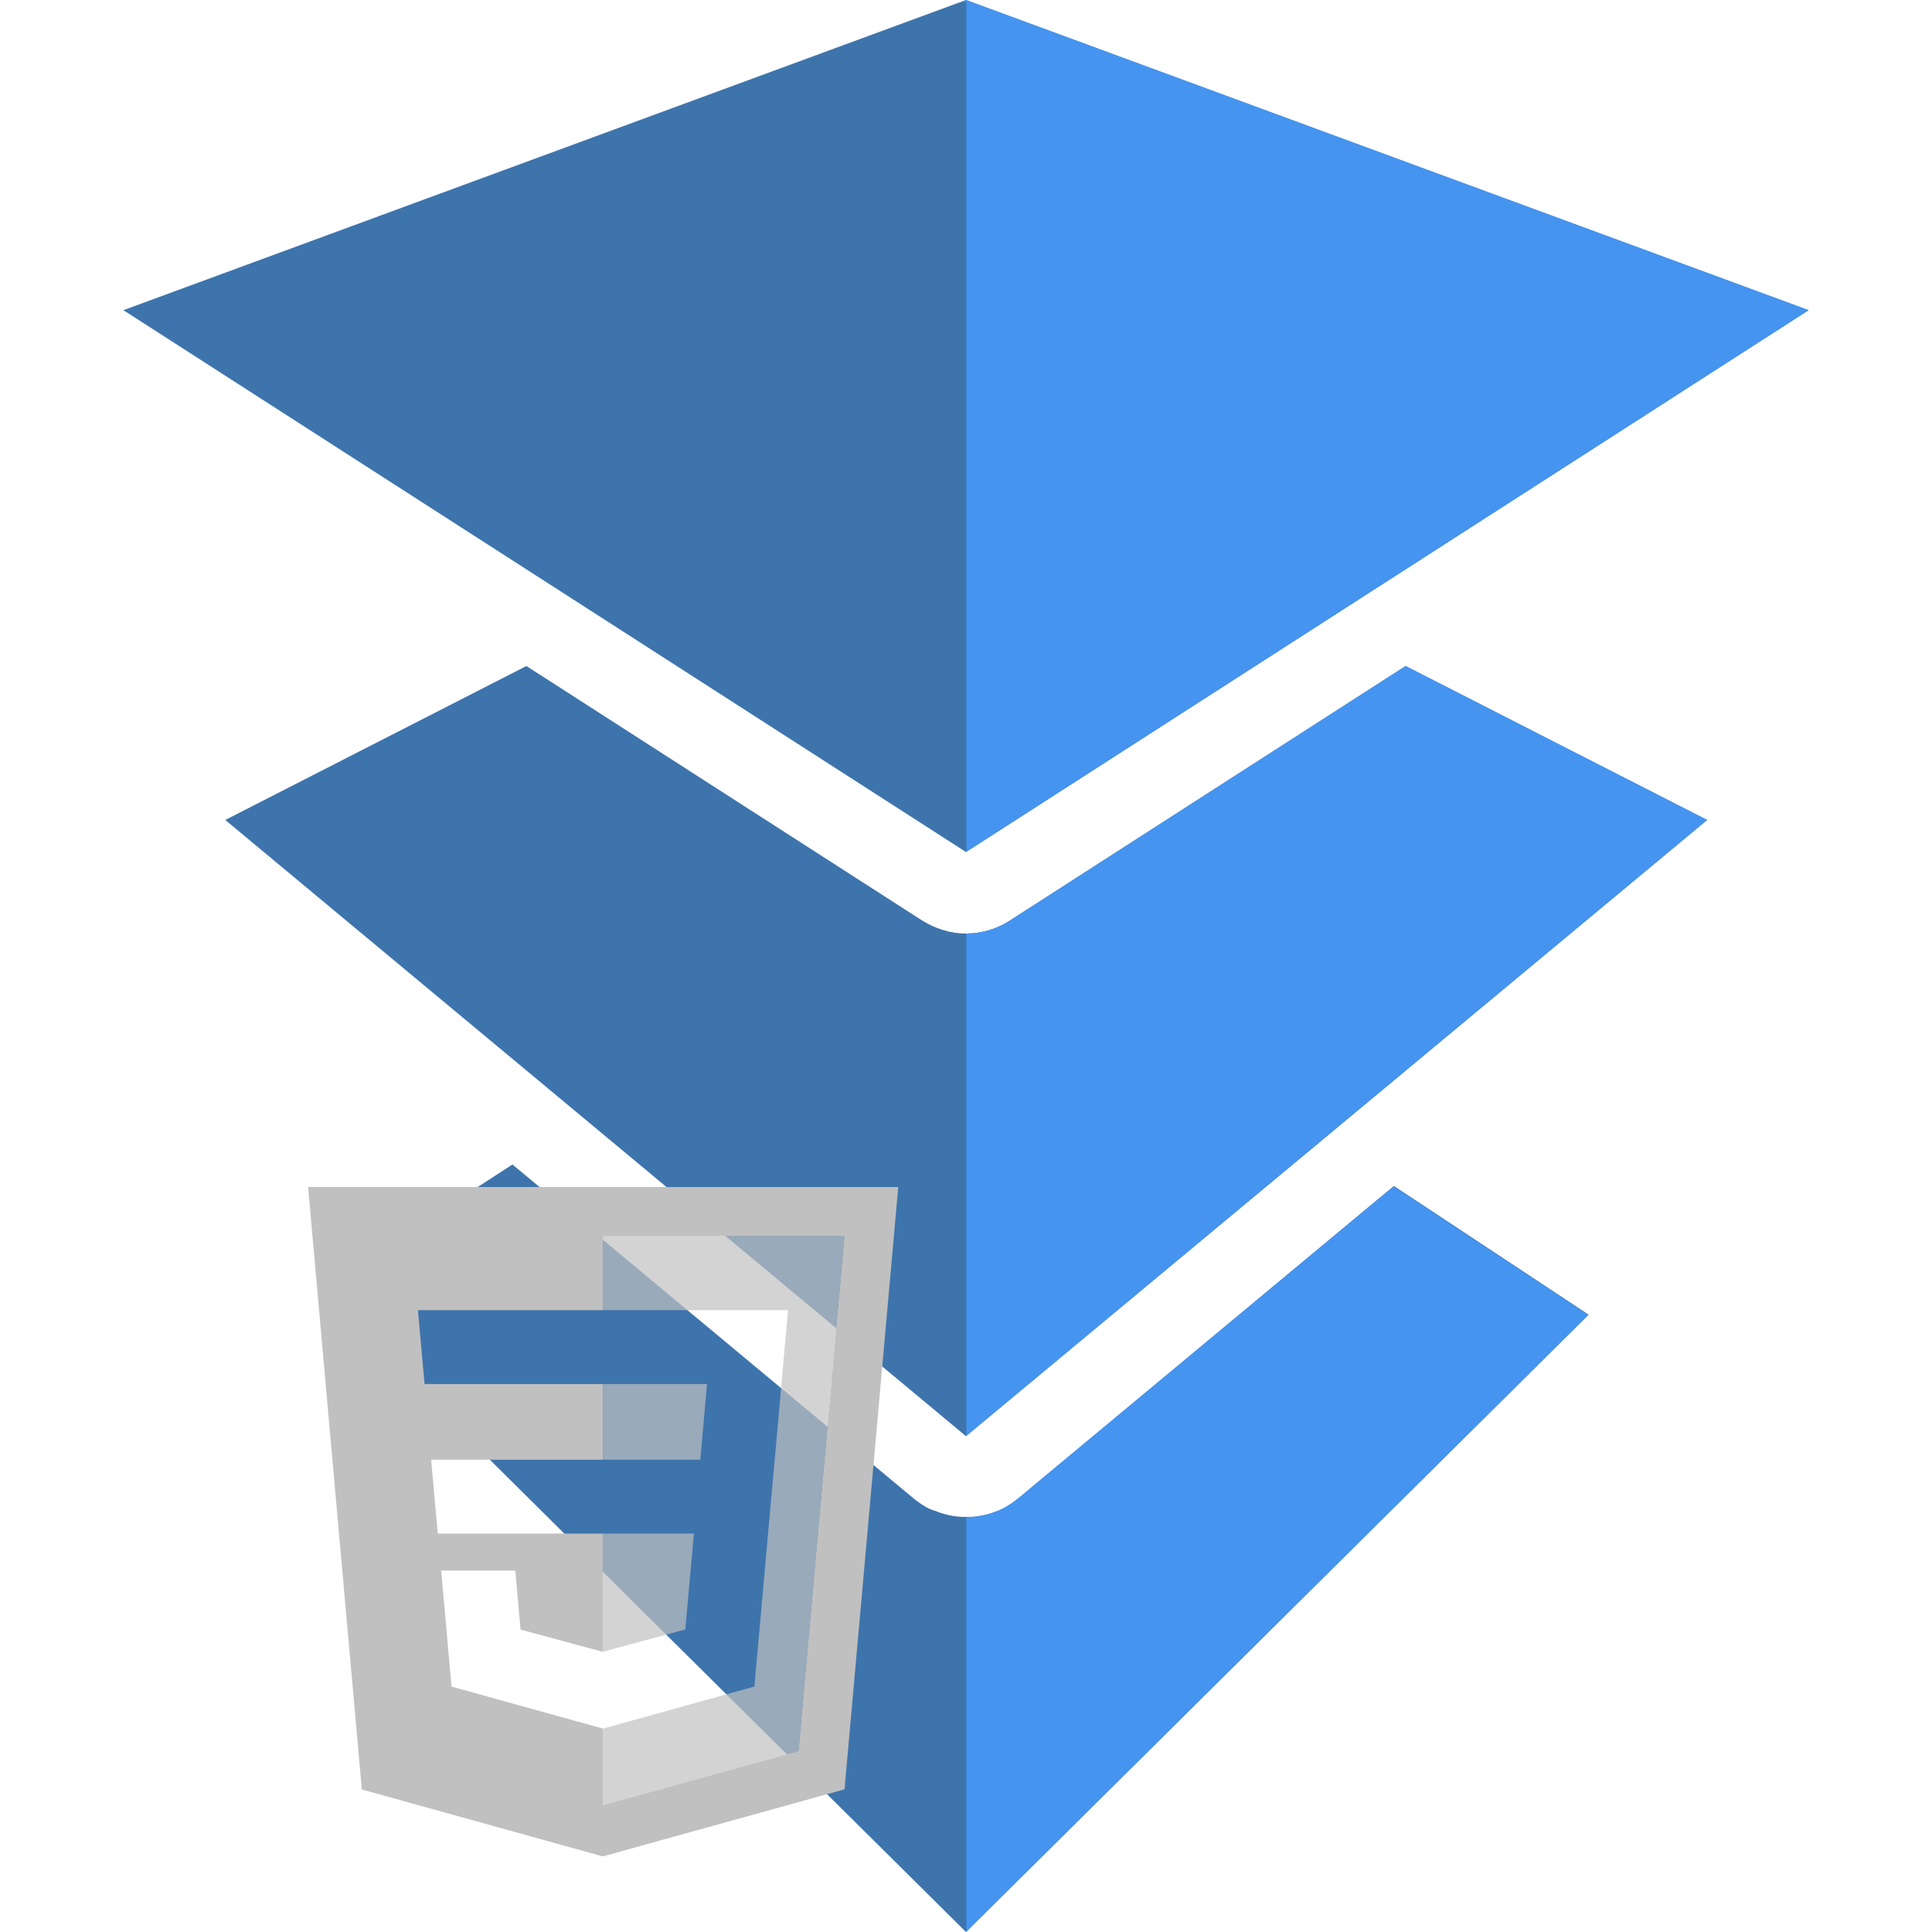
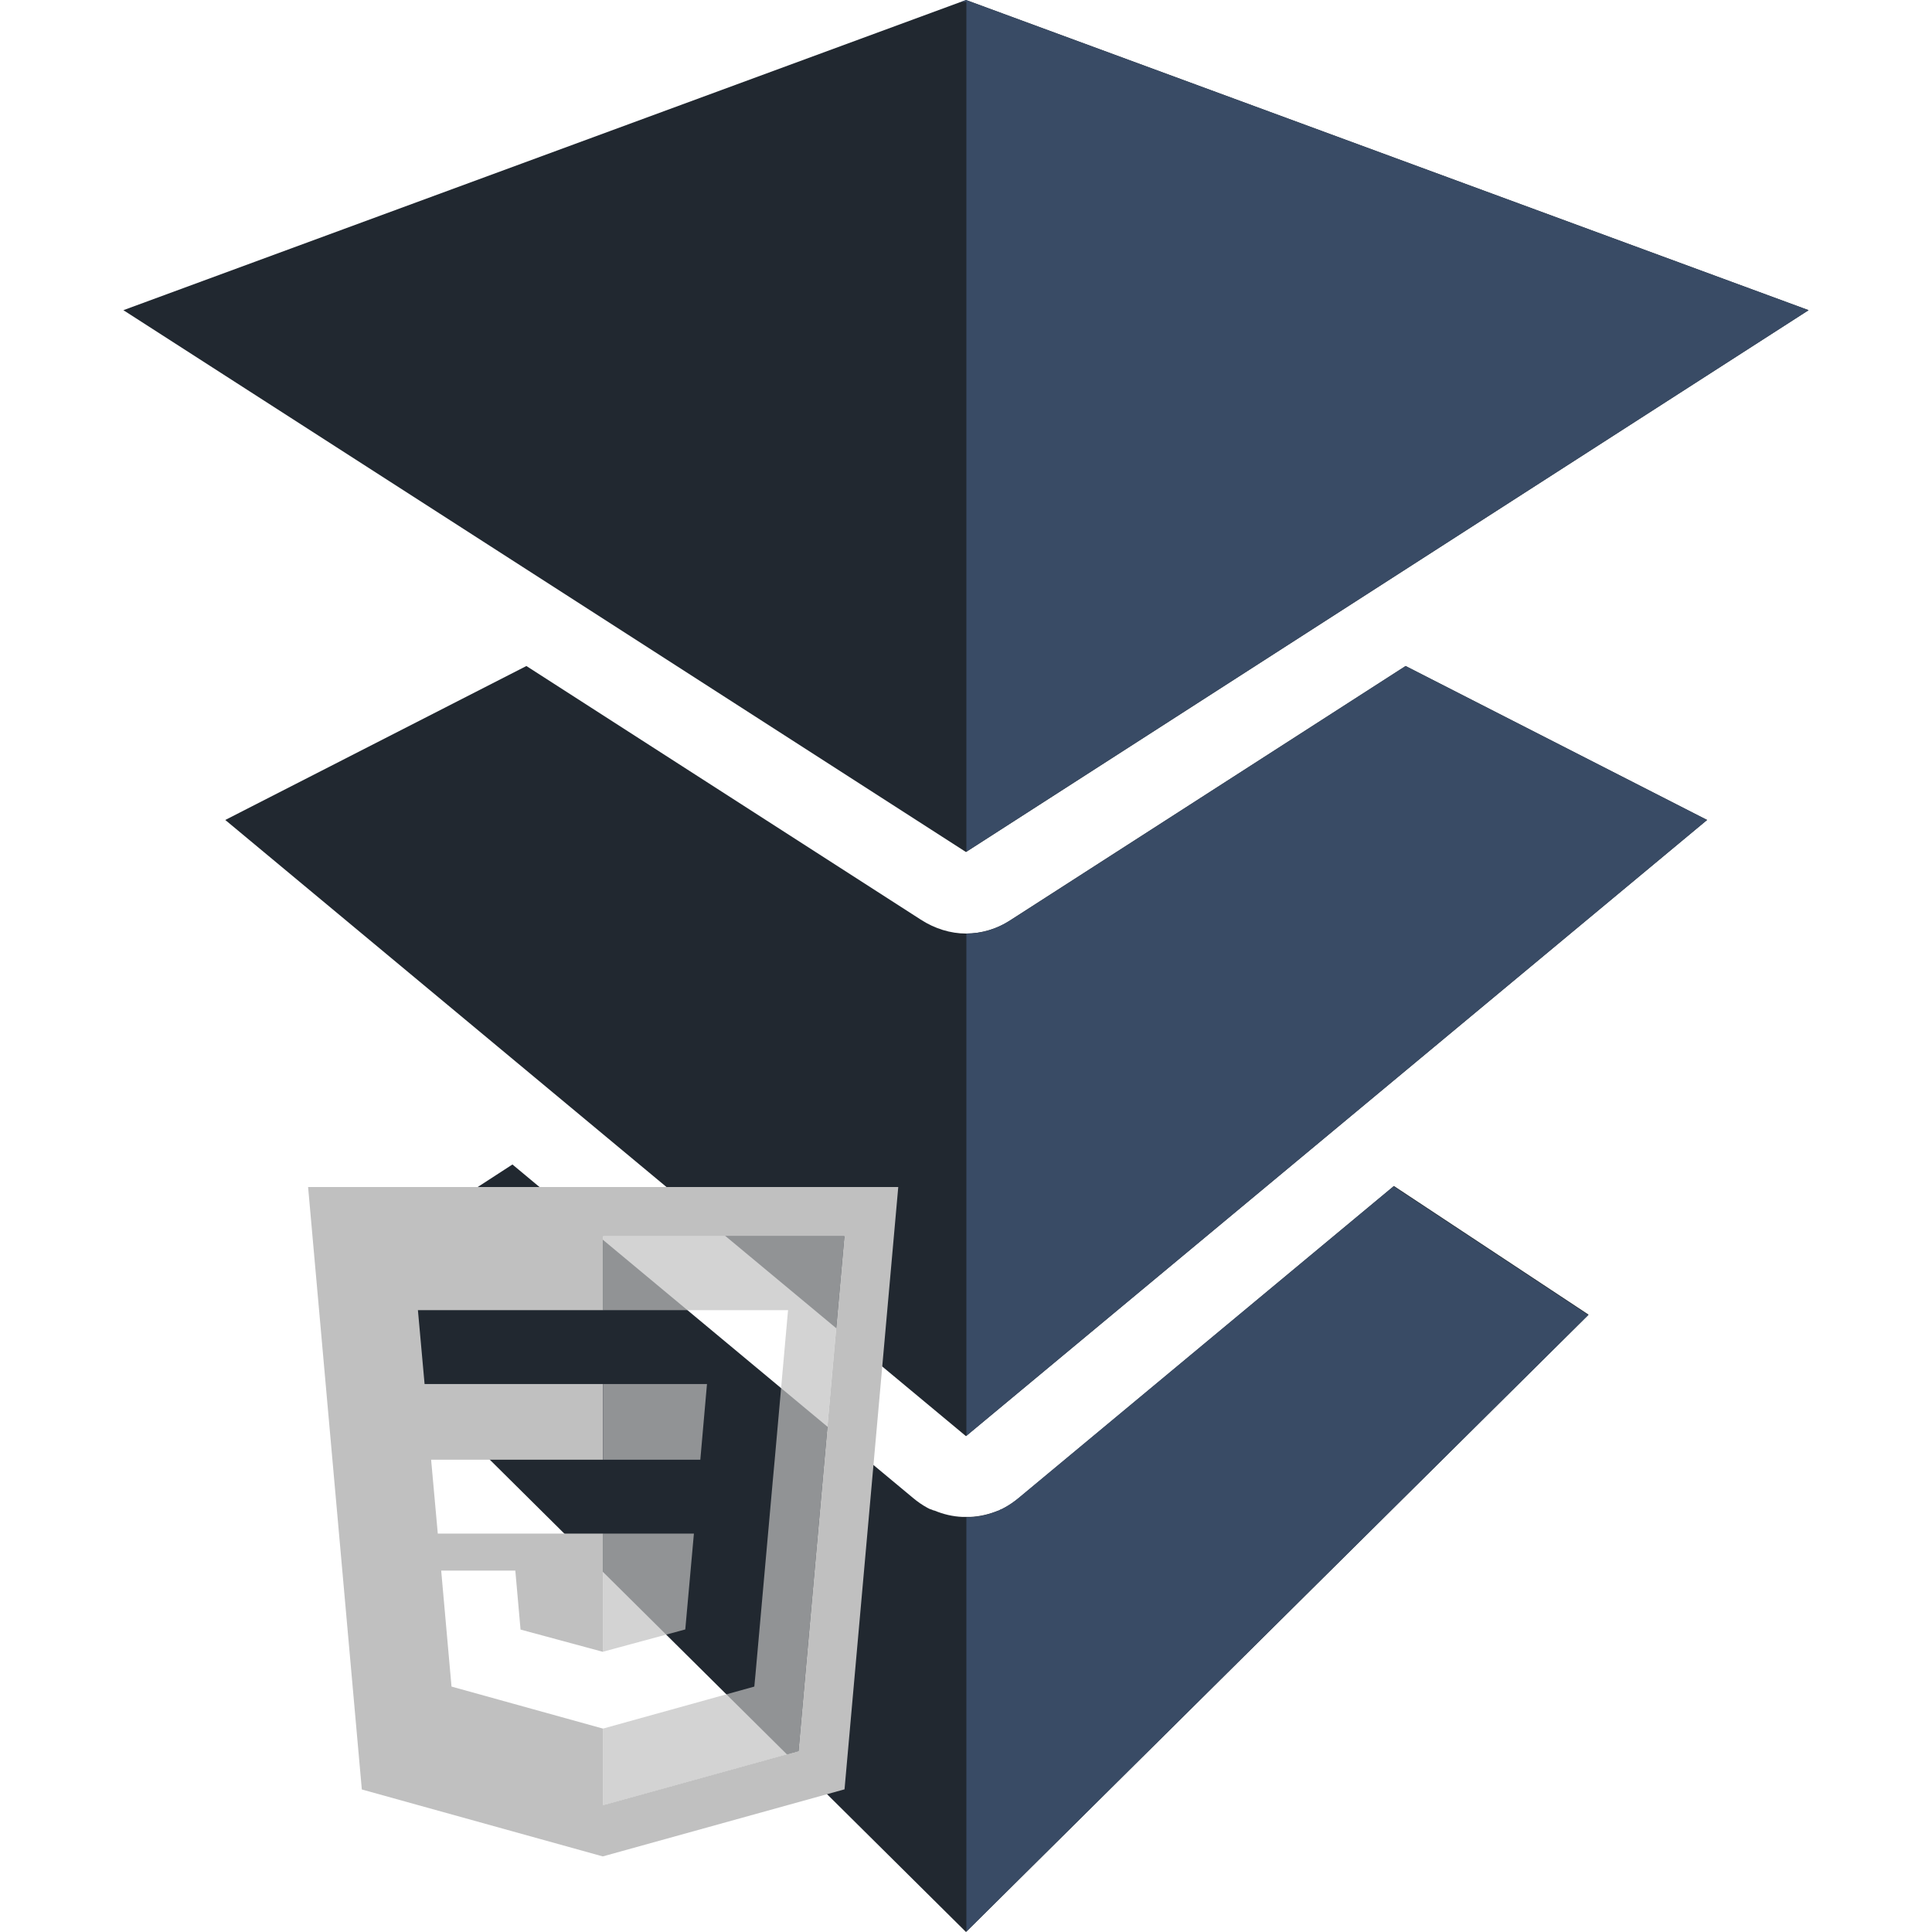
<svg xmlns="http://www.w3.org/2000/svg" version="1.1" viewBox="0 0 512 512" xml:space="preserve">
-   <path d="M135.8 308.6 242 397c1.2 1 2.5 1.9 3.8 2.6l.4.2.2.1.3.1.3.1.2.1.3.1h.1c2.4 1 4.9 1.6 7.5 1.7h2c2.5-.1 5.1-.7 7.5-1.7h.1l.4-.2.1-.1.3-.1.3-.1.1-.1.4-.2c1.3-.7 2.6-1.6 3.8-2.6l99.3-82.6 51.6 34.1L256 512 84.5 341.9zm3.7-132.1L244 243.7c3.7 2.4 7.9 3.7 12 3.7s8.3-1.2 12-3.7l104.5-67.2 79.9 40.8L256 380.6 59.7 217.3zM256 0l223.3 82.2L256 225.8 32.7 82.2z" fill="#3e74ac" />
-   <path d="m256 0 223.3 82.2-223.2 143.5V.5h-1.4zm116.5 176.5 79.9 40.8-196.3 163.2V247.4c3.9 0 7.8-1.1 11.3-3.3l.5-.3zm-3.2 137.9 51.6 34.1-164.8 163.4V402.1h.8c2.5-.1 5.1-.7 7.5-1.7h.1l.4-.2.1-.1.3-.1.3-.1.1-.1.4-.2c1.3-.7 2.6-1.6 3.8-2.6z" fill="#4594f0" />
+   <g>
+     <path d="M135.8 308.6 242 397c1.2 1 2.5 1.9 3.8 2.6l.4.2.2.1.3.1.3.1.2.1.3.1h.1c2.4 1 4.9 1.6 7.5 1.7h2c2.5-.1 5.1-.7 7.5-1.7h.1l.4-.2.1-.1.3-.1.3-.1.1-.1.4-.2c1.3-.7 2.6-1.6 3.8-2.6l99.3-82.6 51.6 34.1L256 512 84.5 341.9zm3.7-132.1L244 243.7c3.7 2.4 7.9 3.7 12 3.7s8.3-1.2 12-3.7l104.5-67.2 79.9 40.8L256 380.6 59.7 217.3zM256 0l223.3 82.2L256 225.8 32.7 82.2z" fill="#212830" />
+     <path d="m256 0 223.3 82.2-223.2 143.5V.5h-1.4zm116.5 176.5 79.9 40.8-196.3 163.2V247.4c3.9 0 7.8-1.1 11.3-3.3l.5-.3zm-3.2 137.9 51.6 34.1-164.8 163.4V402.1h.8c2.5-.1 5.1-.7 7.5-1.7h.1l.4-.2.1-.1.3-.1.3-.1.1-.1.4-.2c1.3-.7 2.6-1.6 3.8-2.6z" fill="#394b65" />
+   </g>
  <g transform="matrix(.34648 0 0 .34648 71.149 314.57)" fill="#c0c0c0">
    <path d="m30.3 0 41.1 460.8 184.3 51.2 184.9-51.3 41.1-460.7zm375.1 431.4-149.4 41.4v-58.7l-.3.1-115.7-32.1-7.9-88.7h56.7l4 45.1 62.9 17h.1l.2-.1v-90.3h-126.5l-5.1-56.5h131.5v-57.9h-136.5l-5.1-56.5h141.7v-56.5h184.5z" />
    <path d="m256 355.4v-90.3h69.4l-6.6 73.3zm79.4-204.7h-79.4v57.9h74.3zm-79.4-113v56.5h141.4l-10.2 114.4-1.4 15.2-13.3 148.8-.9 9.5-115.6 32.1v58.7l149.4-41.4 35.1-393.7h-184.5z" opacity=".7" />
  </g>
</svg>
